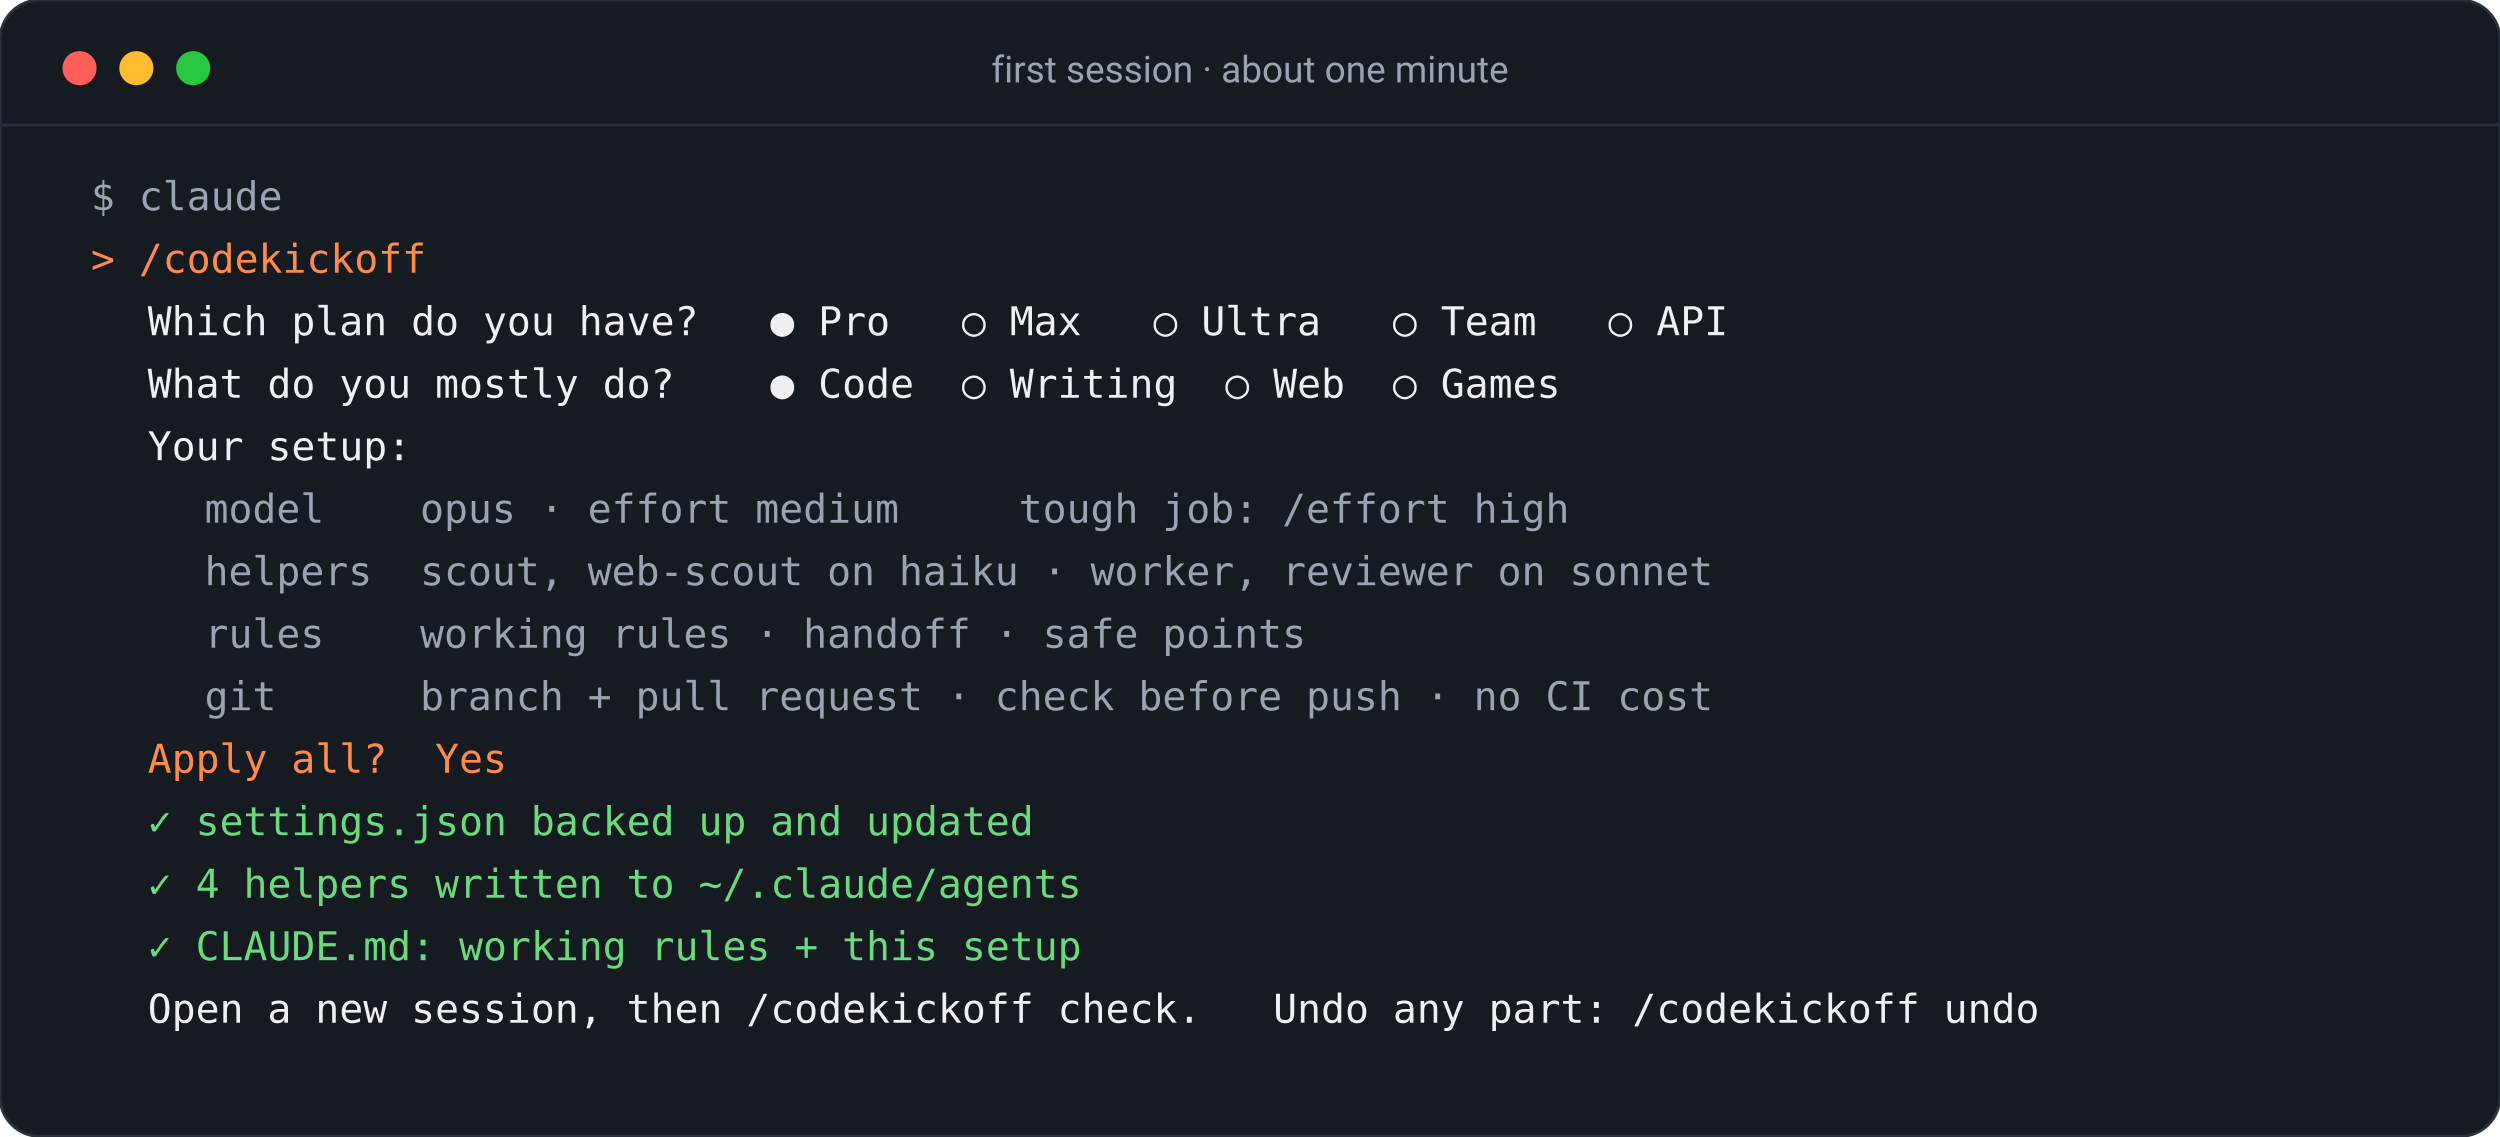
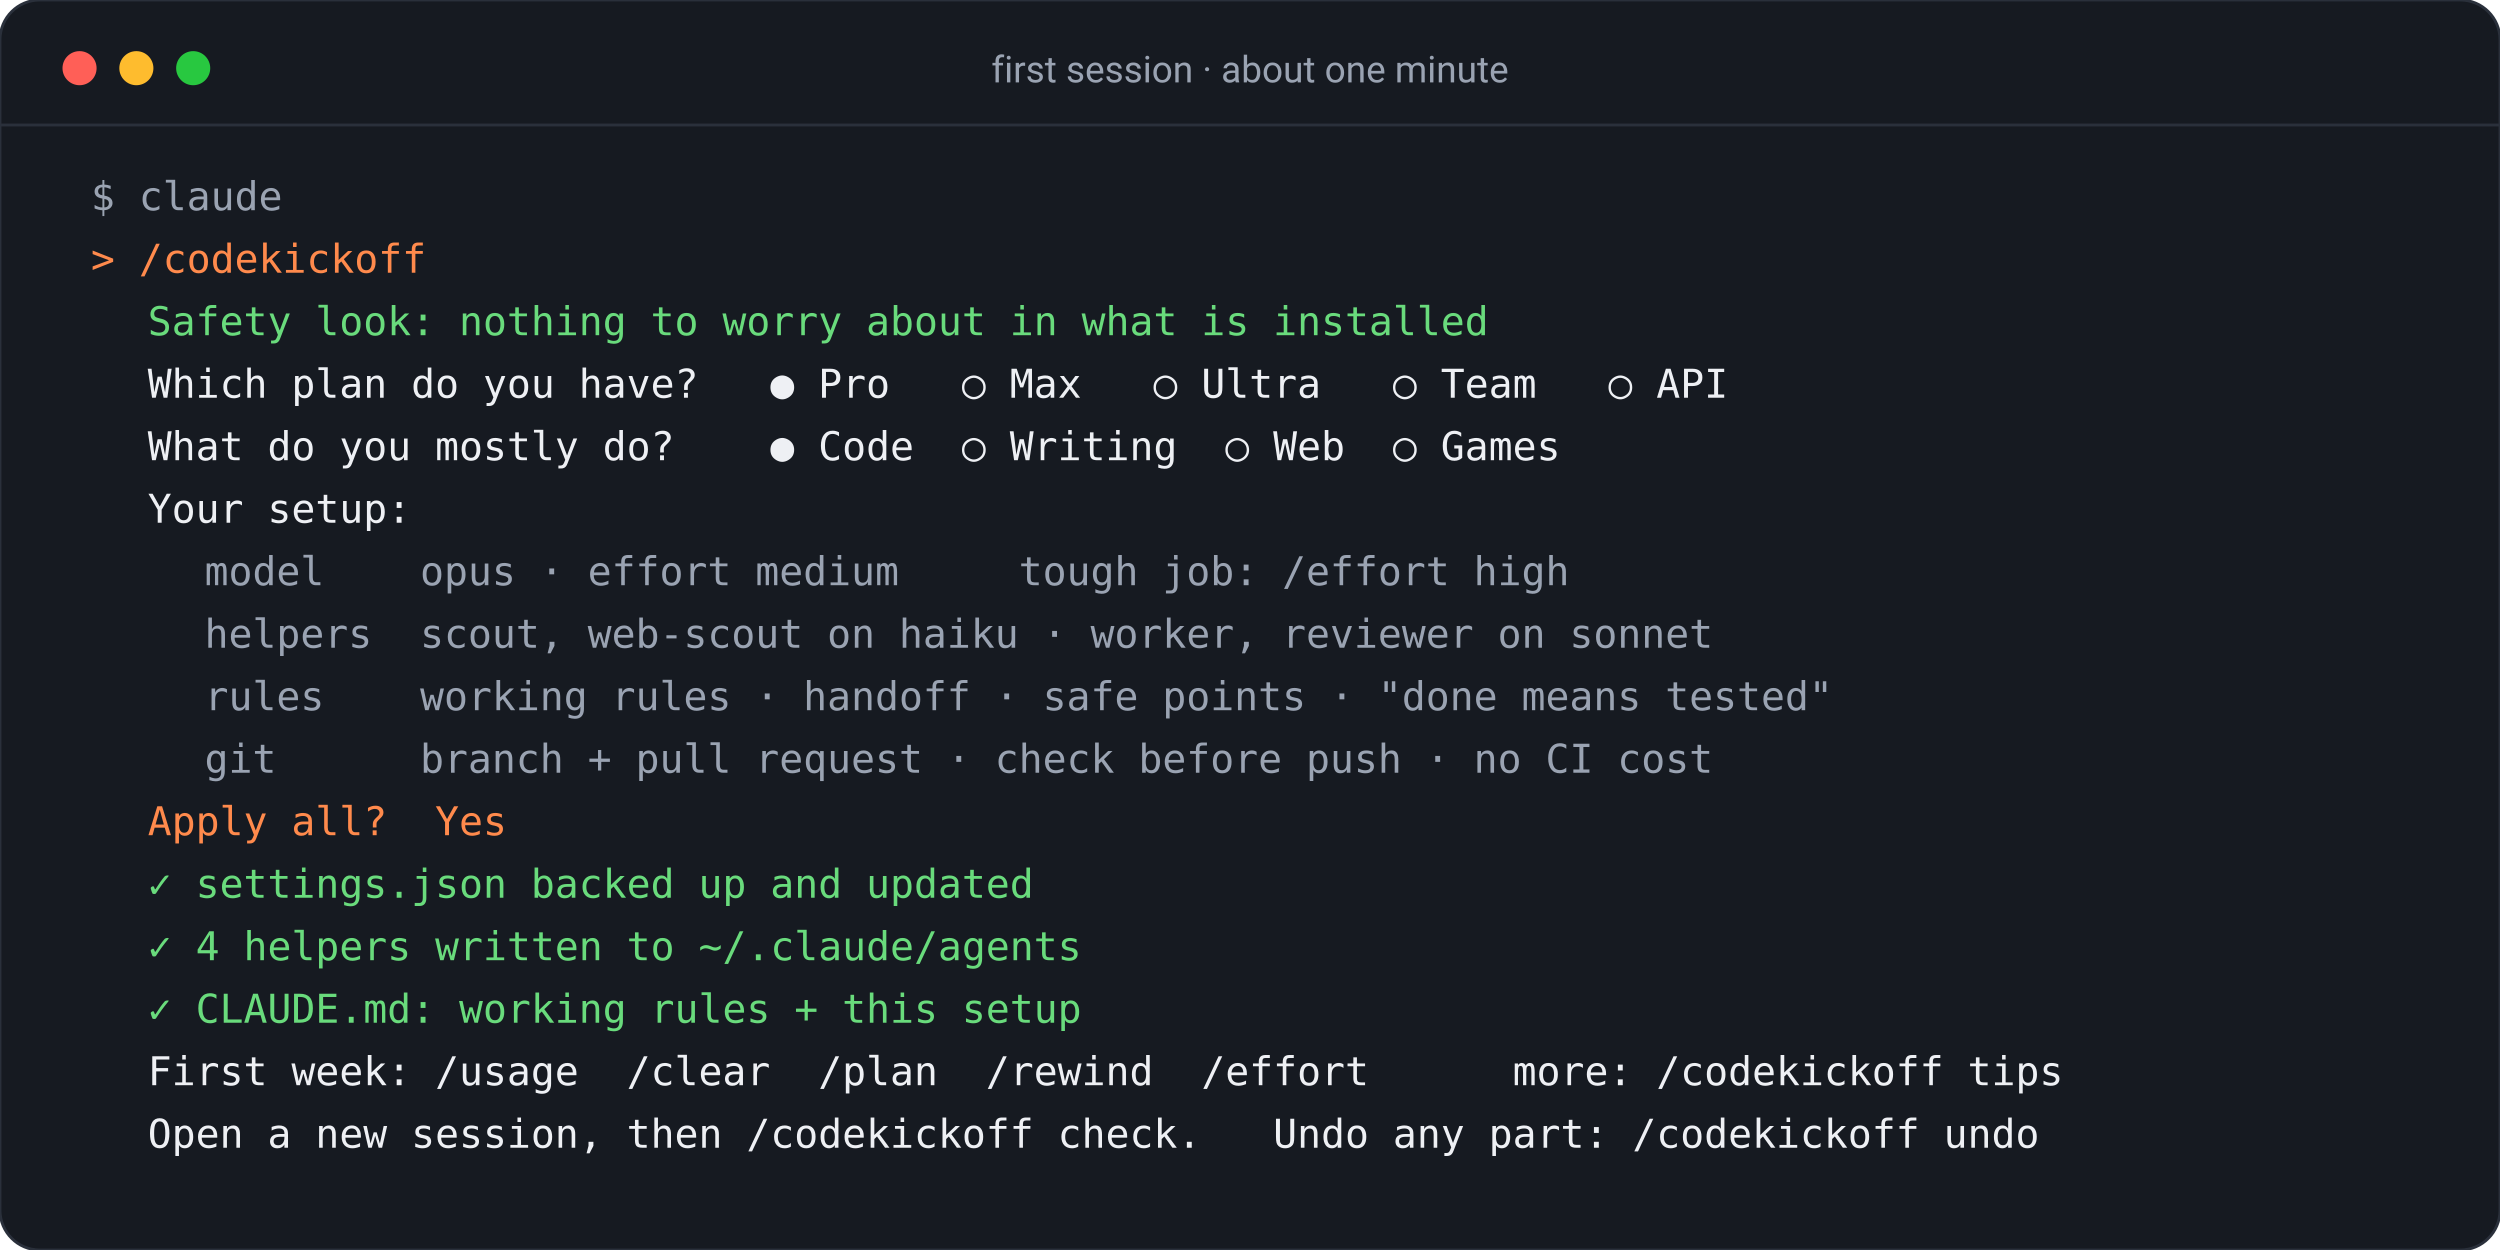
- <svg xmlns="http://www.w3.org/2000/svg" width="880" height="400" viewBox="0 0 880 400" font-family="ui-monospace, 'SF Mono', Menlo, Consolas, monospace" font-size="14">
-   <rect width="880" height="400" rx="14" fill="#161a21" stroke="#2a303b" />
+ <svg xmlns="http://www.w3.org/2000/svg" width="880" height="440" viewBox="0 0 880 440" font-family="ui-monospace, 'SF Mono', Menlo, Consolas, monospace" font-size="14">
+   <rect width="880" height="440" rx="14" fill="#161a21" stroke="#2a303b" />
  <circle cx="28" cy="24" r="6" fill="#ff5f57" />
  <circle cx="48" cy="24" r="6" fill="#febc2e" />
  <circle cx="68" cy="24" r="6" fill="#28c840" />
  <text x="440" y="29" text-anchor="middle" font-family="system-ui, -apple-system, 'Segoe UI', Roboto, sans-serif" font-size="13" fill="#9aa3b2">first session · about one minute</text>
  <style>@media (prefers-reduced-motion: reduce){text{animation:none!important}}</style>
  <line x1="0" y1="44" x2="880" y2="44" stroke="#2a303b" />
-   <style>@keyframes l0{0%,3.75%{opacity:0}4.25%,96%{opacity:1}100%{opacity:0}}.l0{animation:l0 16s linear infinite}</style>
+   <style>@keyframes l0{0%,3.33%{opacity:0}3.83%,96%{opacity:1}100%{opacity:0}}.l0{animation:l0 18s linear infinite}</style>
  <text class="l0" xml:space="preserve" x="32" y="74" fill="#9aa3b2">$ claude</text>
-   <style>@keyframes l1{0%,8.12%{opacity:0}8.62%,96%{opacity:1}100%{opacity:0}}.l1{animation:l1 16s linear infinite}</style>
+   <style>@keyframes l1{0%,7.22%{opacity:0}7.72%,96%{opacity:1}100%{opacity:0}}.l1{animation:l1 18s linear infinite}</style>
  <text class="l1" xml:space="preserve" x="32" y="96" fill="#ff8a4c">&gt; /codekickoff</text>
-   <style>@keyframes l2{0%,12.50%{opacity:0}13.00%,96%{opacity:1}100%{opacity:0}}.l2{animation:l2 16s linear infinite}</style>
-   <text class="l2" xml:space="preserve" x="52" y="118" fill="#eef0f4">Which plan do you have?   ● Pro   ○ Max   ○ Ultra   ○ Team   ○ API</text>
-   <style>@keyframes l3{0%,16.88%{opacity:0}17.38%,96%{opacity:1}100%{opacity:0}}.l3{animation:l3 16s linear infinite}</style>
-   <text class="l3" xml:space="preserve" x="52" y="140" fill="#eef0f4">What do you mostly do?    ● Code  ○ Writing  ○ Web  ○ Games</text>
-   <style>@keyframes l4{0%,21.25%{opacity:0}21.75%,96%{opacity:1}100%{opacity:0}}.l4{animation:l4 16s linear infinite}</style>
-   <text class="l4" xml:space="preserve" x="52" y="162" fill="#eef0f4">Your setup:</text>
-   <style>@keyframes l5{0%,25.62%{opacity:0}26.12%,96%{opacity:1}100%{opacity:0}}.l5{animation:l5 16s linear infinite}</style>
-   <text class="l5" xml:space="preserve" x="72" y="184" fill="#9aa3b2">model    opus · effort medium     tough job: /effort high</text>
-   <style>@keyframes l6{0%,30.00%{opacity:0}30.50%,96%{opacity:1}100%{opacity:0}}.l6{animation:l6 16s linear infinite}</style>
-   <text class="l6" xml:space="preserve" x="72" y="206" fill="#9aa3b2">helpers  scout, web-scout on haiku · worker, reviewer on sonnet</text>
-   <style>@keyframes l7{0%,34.37%{opacity:0}34.87%,96%{opacity:1}100%{opacity:0}}.l7{animation:l7 16s linear infinite}</style>
-   <text class="l7" xml:space="preserve" x="72" y="228" fill="#9aa3b2">rules    working rules · handoff · safe points</text>
-   <style>@keyframes l8{0%,38.75%{opacity:0}39.25%,96%{opacity:1}100%{opacity:0}}.l8{animation:l8 16s linear infinite}</style>
-   <text class="l8" xml:space="preserve" x="72" y="250" fill="#9aa3b2">git      branch + pull request · check before push · no CI cost</text>
-   <style>@keyframes l9{0%,43.13%{opacity:0}43.63%,96%{opacity:1}100%{opacity:0}}.l9{animation:l9 16s linear infinite}</style>
-   <text class="l9" xml:space="preserve" x="52" y="272" fill="#ff8a4c">Apply all?  Yes</text>
-   <style>@keyframes l10{0%,47.50%{opacity:0}48.00%,96%{opacity:1}100%{opacity:0}}.l10{animation:l10 16s linear infinite}</style>
-   <text class="l10" xml:space="preserve" x="52" y="294" fill="#69db7c">✓ settings.json backed up and updated</text>
-   <style>@keyframes l11{0%,51.87%{opacity:0}52.37%,96%{opacity:1}100%{opacity:0}}.l11{animation:l11 16s linear infinite}</style>
-   <text class="l11" xml:space="preserve" x="52" y="316" fill="#69db7c">✓ 4 helpers written to ~/.claude/agents</text>
-   <style>@keyframes l12{0%,56.25%{opacity:0}56.75%,96%{opacity:1}100%{opacity:0}}.l12{animation:l12 16s linear infinite}</style>
-   <text class="l12" xml:space="preserve" x="52" y="338" fill="#69db7c">✓ CLAUDE.md: working rules + this setup</text>
-   <style>@keyframes l13{0%,60.62%{opacity:0}61.12%,96%{opacity:1}100%{opacity:0}}.l13{animation:l13 16s linear infinite}</style>
-   <text class="l13" xml:space="preserve" x="52" y="360" fill="#eef0f4">Open a new session, then /codekickoff check.   Undo any part: /codekickoff undo</text>
+   <style>@keyframes l2{0%,11.11%{opacity:0}11.61%,96%{opacity:1}100%{opacity:0}}.l2{animation:l2 18s linear infinite}</style>
+   <text class="l2" xml:space="preserve" x="52" y="118" fill="#69db7c">Safety look: nothing to worry about in what is installed</text>
+   <style>@keyframes l3{0%,15.00%{opacity:0}15.50%,96%{opacity:1}100%{opacity:0}}.l3{animation:l3 18s linear infinite}</style>
+   <text class="l3" xml:space="preserve" x="52" y="140" fill="#eef0f4">Which plan do you have?   ● Pro   ○ Max   ○ Ultra   ○ Team   ○ API</text>
+   <style>@keyframes l4{0%,18.89%{opacity:0}19.39%,96%{opacity:1}100%{opacity:0}}.l4{animation:l4 18s linear infinite}</style>
+   <text class="l4" xml:space="preserve" x="52" y="162" fill="#eef0f4">What do you mostly do?    ● Code  ○ Writing  ○ Web  ○ Games</text>
+   <style>@keyframes l5{0%,22.78%{opacity:0}23.28%,96%{opacity:1}100%{opacity:0}}.l5{animation:l5 18s linear infinite}</style>
+   <text class="l5" xml:space="preserve" x="52" y="184" fill="#eef0f4">Your setup:</text>
+   <style>@keyframes l6{0%,26.67%{opacity:0}27.17%,96%{opacity:1}100%{opacity:0}}.l6{animation:l6 18s linear infinite}</style>
+   <text class="l6" xml:space="preserve" x="72" y="206" fill="#9aa3b2">model    opus · effort medium     tough job: /effort high</text>
+   <style>@keyframes l7{0%,30.56%{opacity:0}31.06%,96%{opacity:1}100%{opacity:0}}.l7{animation:l7 18s linear infinite}</style>
+   <text class="l7" xml:space="preserve" x="72" y="228" fill="#9aa3b2">helpers  scout, web-scout on haiku · worker, reviewer on sonnet</text>
+   <style>@keyframes l8{0%,34.44%{opacity:0}34.94%,96%{opacity:1}100%{opacity:0}}.l8{animation:l8 18s linear infinite}</style>
+   <text class="l8" xml:space="preserve" x="72" y="250" fill="#9aa3b2">rules    working rules · handoff · safe points · "done means tested"</text>
+   <style>@keyframes l9{0%,38.33%{opacity:0}38.83%,96%{opacity:1}100%{opacity:0}}.l9{animation:l9 18s linear infinite}</style>
+   <text class="l9" xml:space="preserve" x="72" y="272" fill="#9aa3b2">git      branch + pull request · check before push · no CI cost</text>
+   <style>@keyframes l10{0%,42.22%{opacity:0}42.72%,96%{opacity:1}100%{opacity:0}}.l10{animation:l10 18s linear infinite}</style>
+   <text class="l10" xml:space="preserve" x="52" y="294" fill="#ff8a4c">Apply all?  Yes</text>
+   <style>@keyframes l11{0%,46.11%{opacity:0}46.61%,96%{opacity:1}100%{opacity:0}}.l11{animation:l11 18s linear infinite}</style>
+   <text class="l11" xml:space="preserve" x="52" y="316" fill="#69db7c">✓ settings.json backed up and updated</text>
+   <style>@keyframes l12{0%,50.00%{opacity:0}50.50%,96%{opacity:1}100%{opacity:0}}.l12{animation:l12 18s linear infinite}</style>
+   <text class="l12" xml:space="preserve" x="52" y="338" fill="#69db7c">✓ 4 helpers written to ~/.claude/agents</text>
+   <style>@keyframes l13{0%,53.89%{opacity:0}54.39%,96%{opacity:1}100%{opacity:0}}.l13{animation:l13 18s linear infinite}</style>
+   <text class="l13" xml:space="preserve" x="52" y="360" fill="#69db7c">✓ CLAUDE.md: working rules + this setup</text>
+   <style>@keyframes l14{0%,57.78%{opacity:0}58.28%,96%{opacity:1}100%{opacity:0}}.l14{animation:l14 18s linear infinite}</style>
+   <text class="l14" xml:space="preserve" x="52" y="382" fill="#eef0f4">First week: /usage  /clear  /plan  /rewind  /effort      more: /codekickoff tips</text>
+   <style>@keyframes l15{0%,61.67%{opacity:0}62.17%,96%{opacity:1}100%{opacity:0}}.l15{animation:l15 18s linear infinite}</style>
+   <text class="l15" xml:space="preserve" x="52" y="404" fill="#eef0f4">Open a new session, then /codekickoff check.   Undo any part: /codekickoff undo</text>
</svg>
